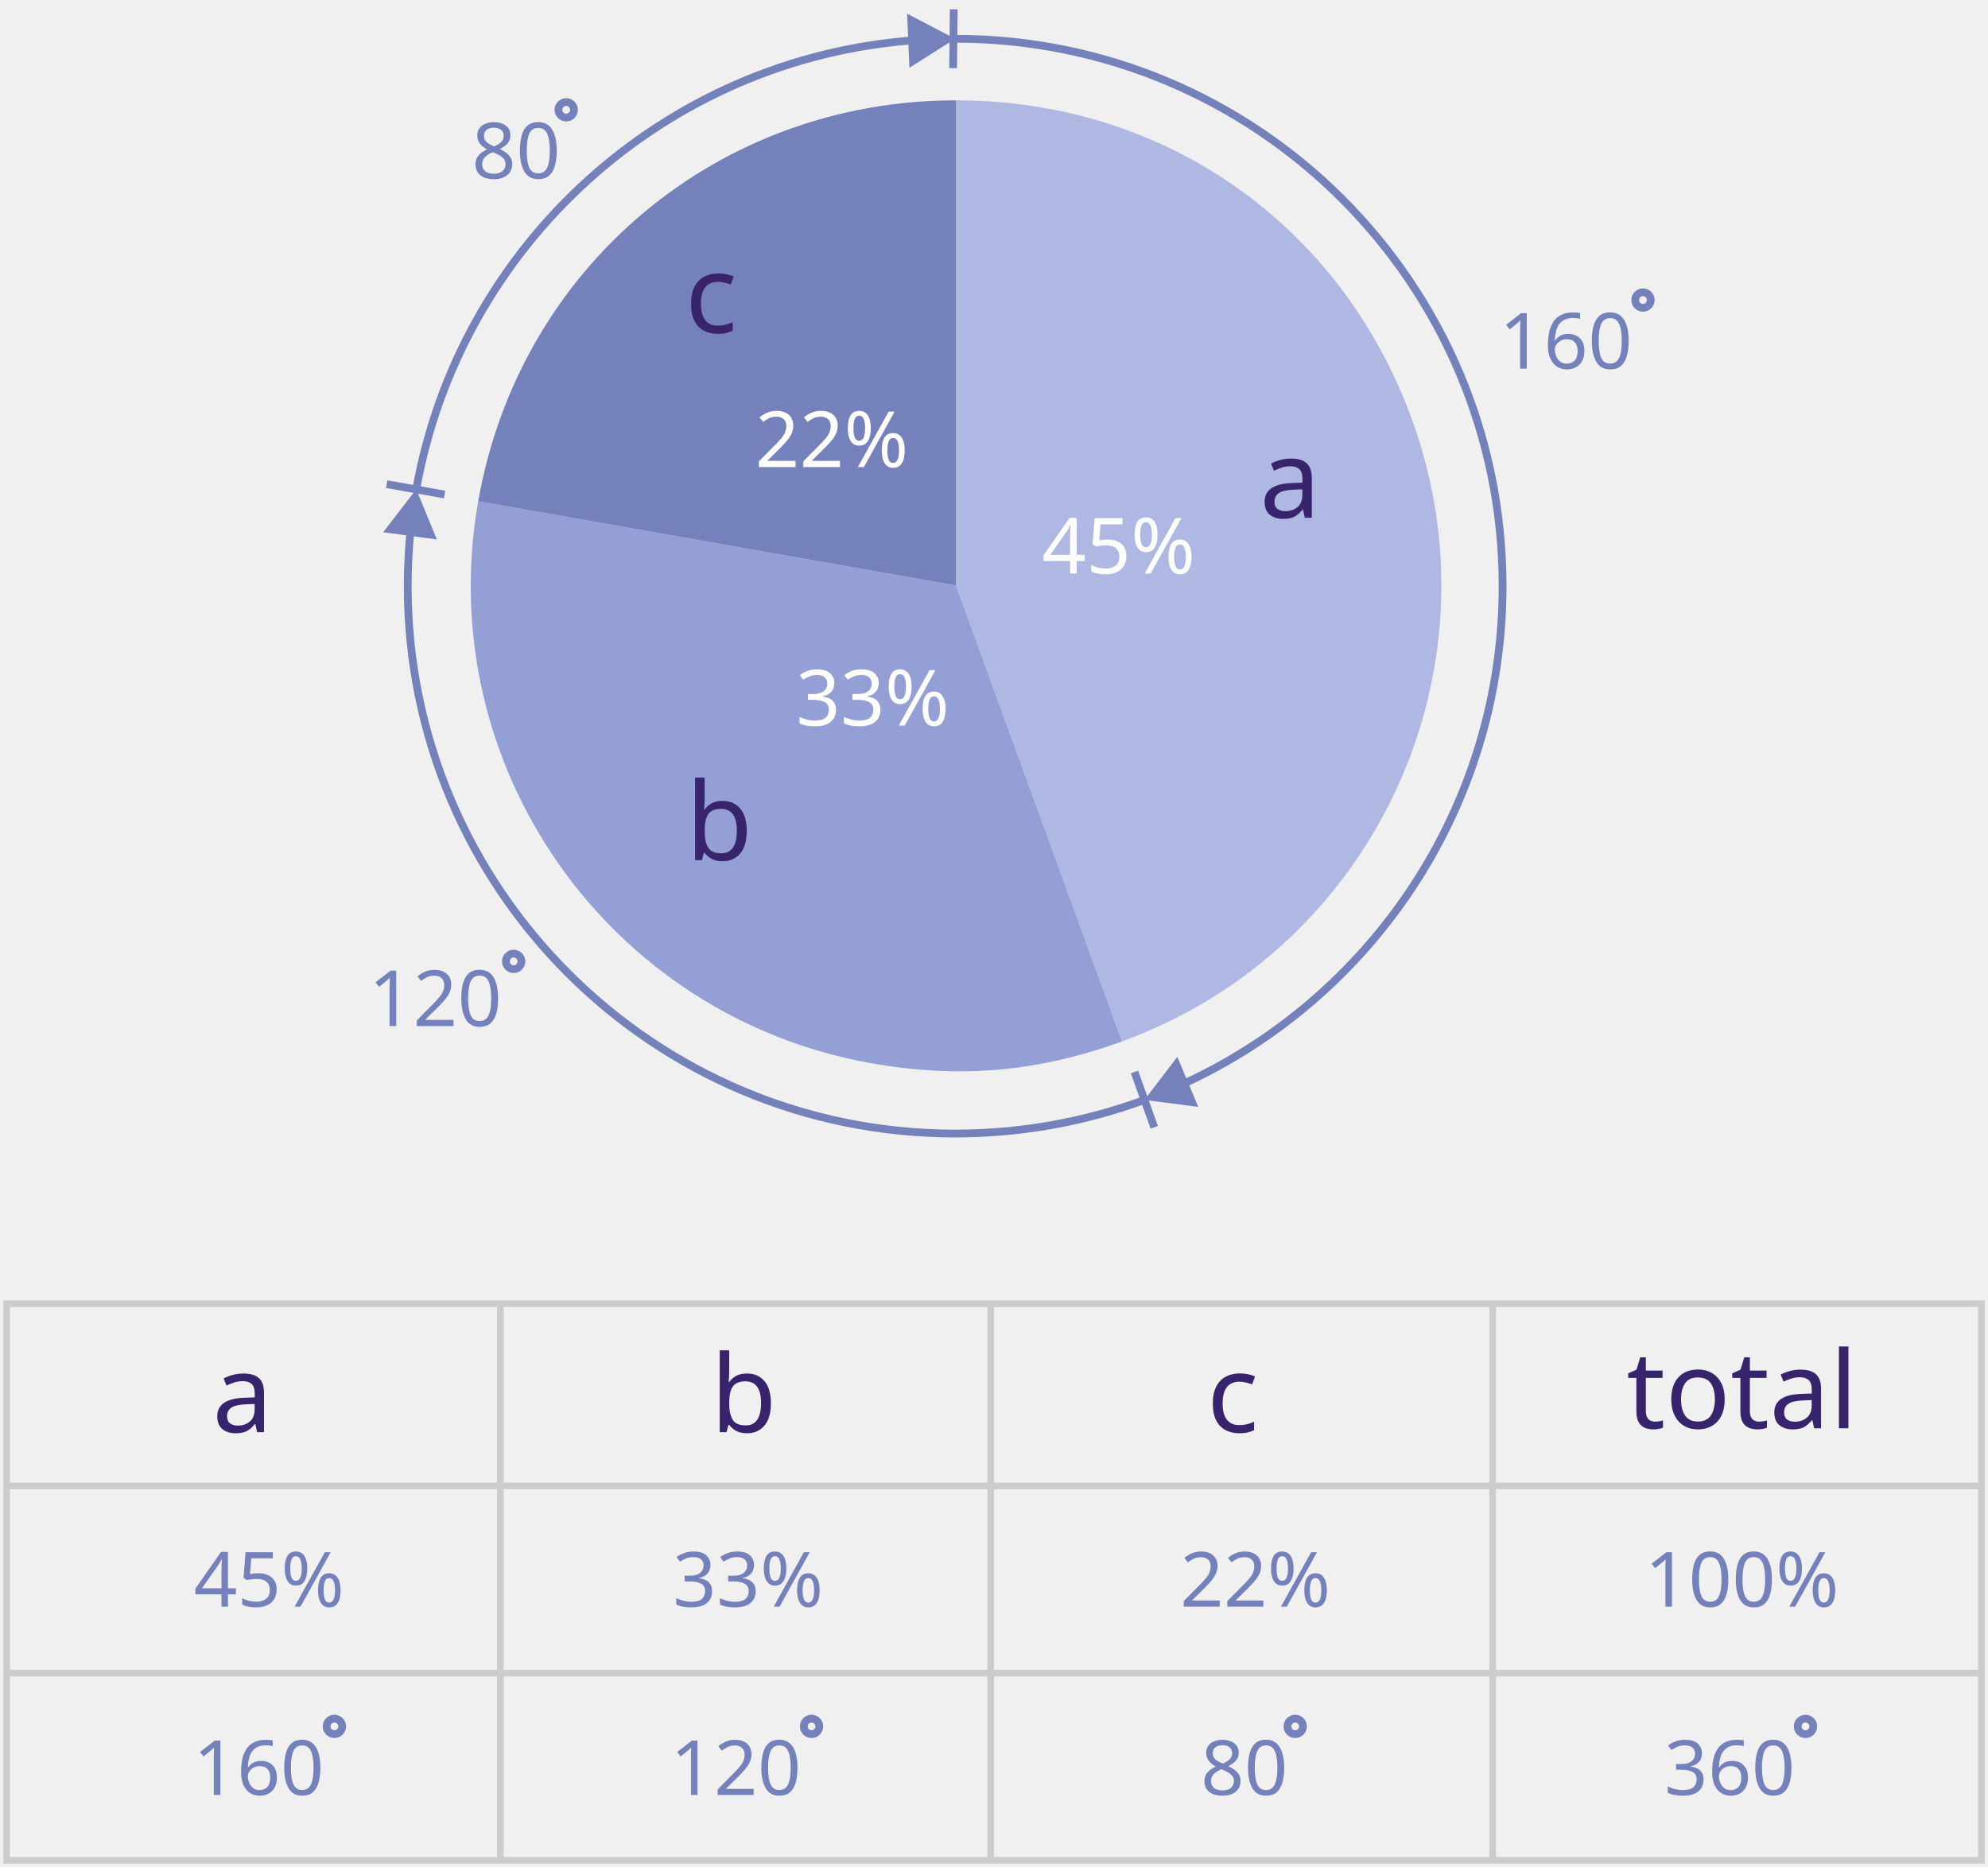
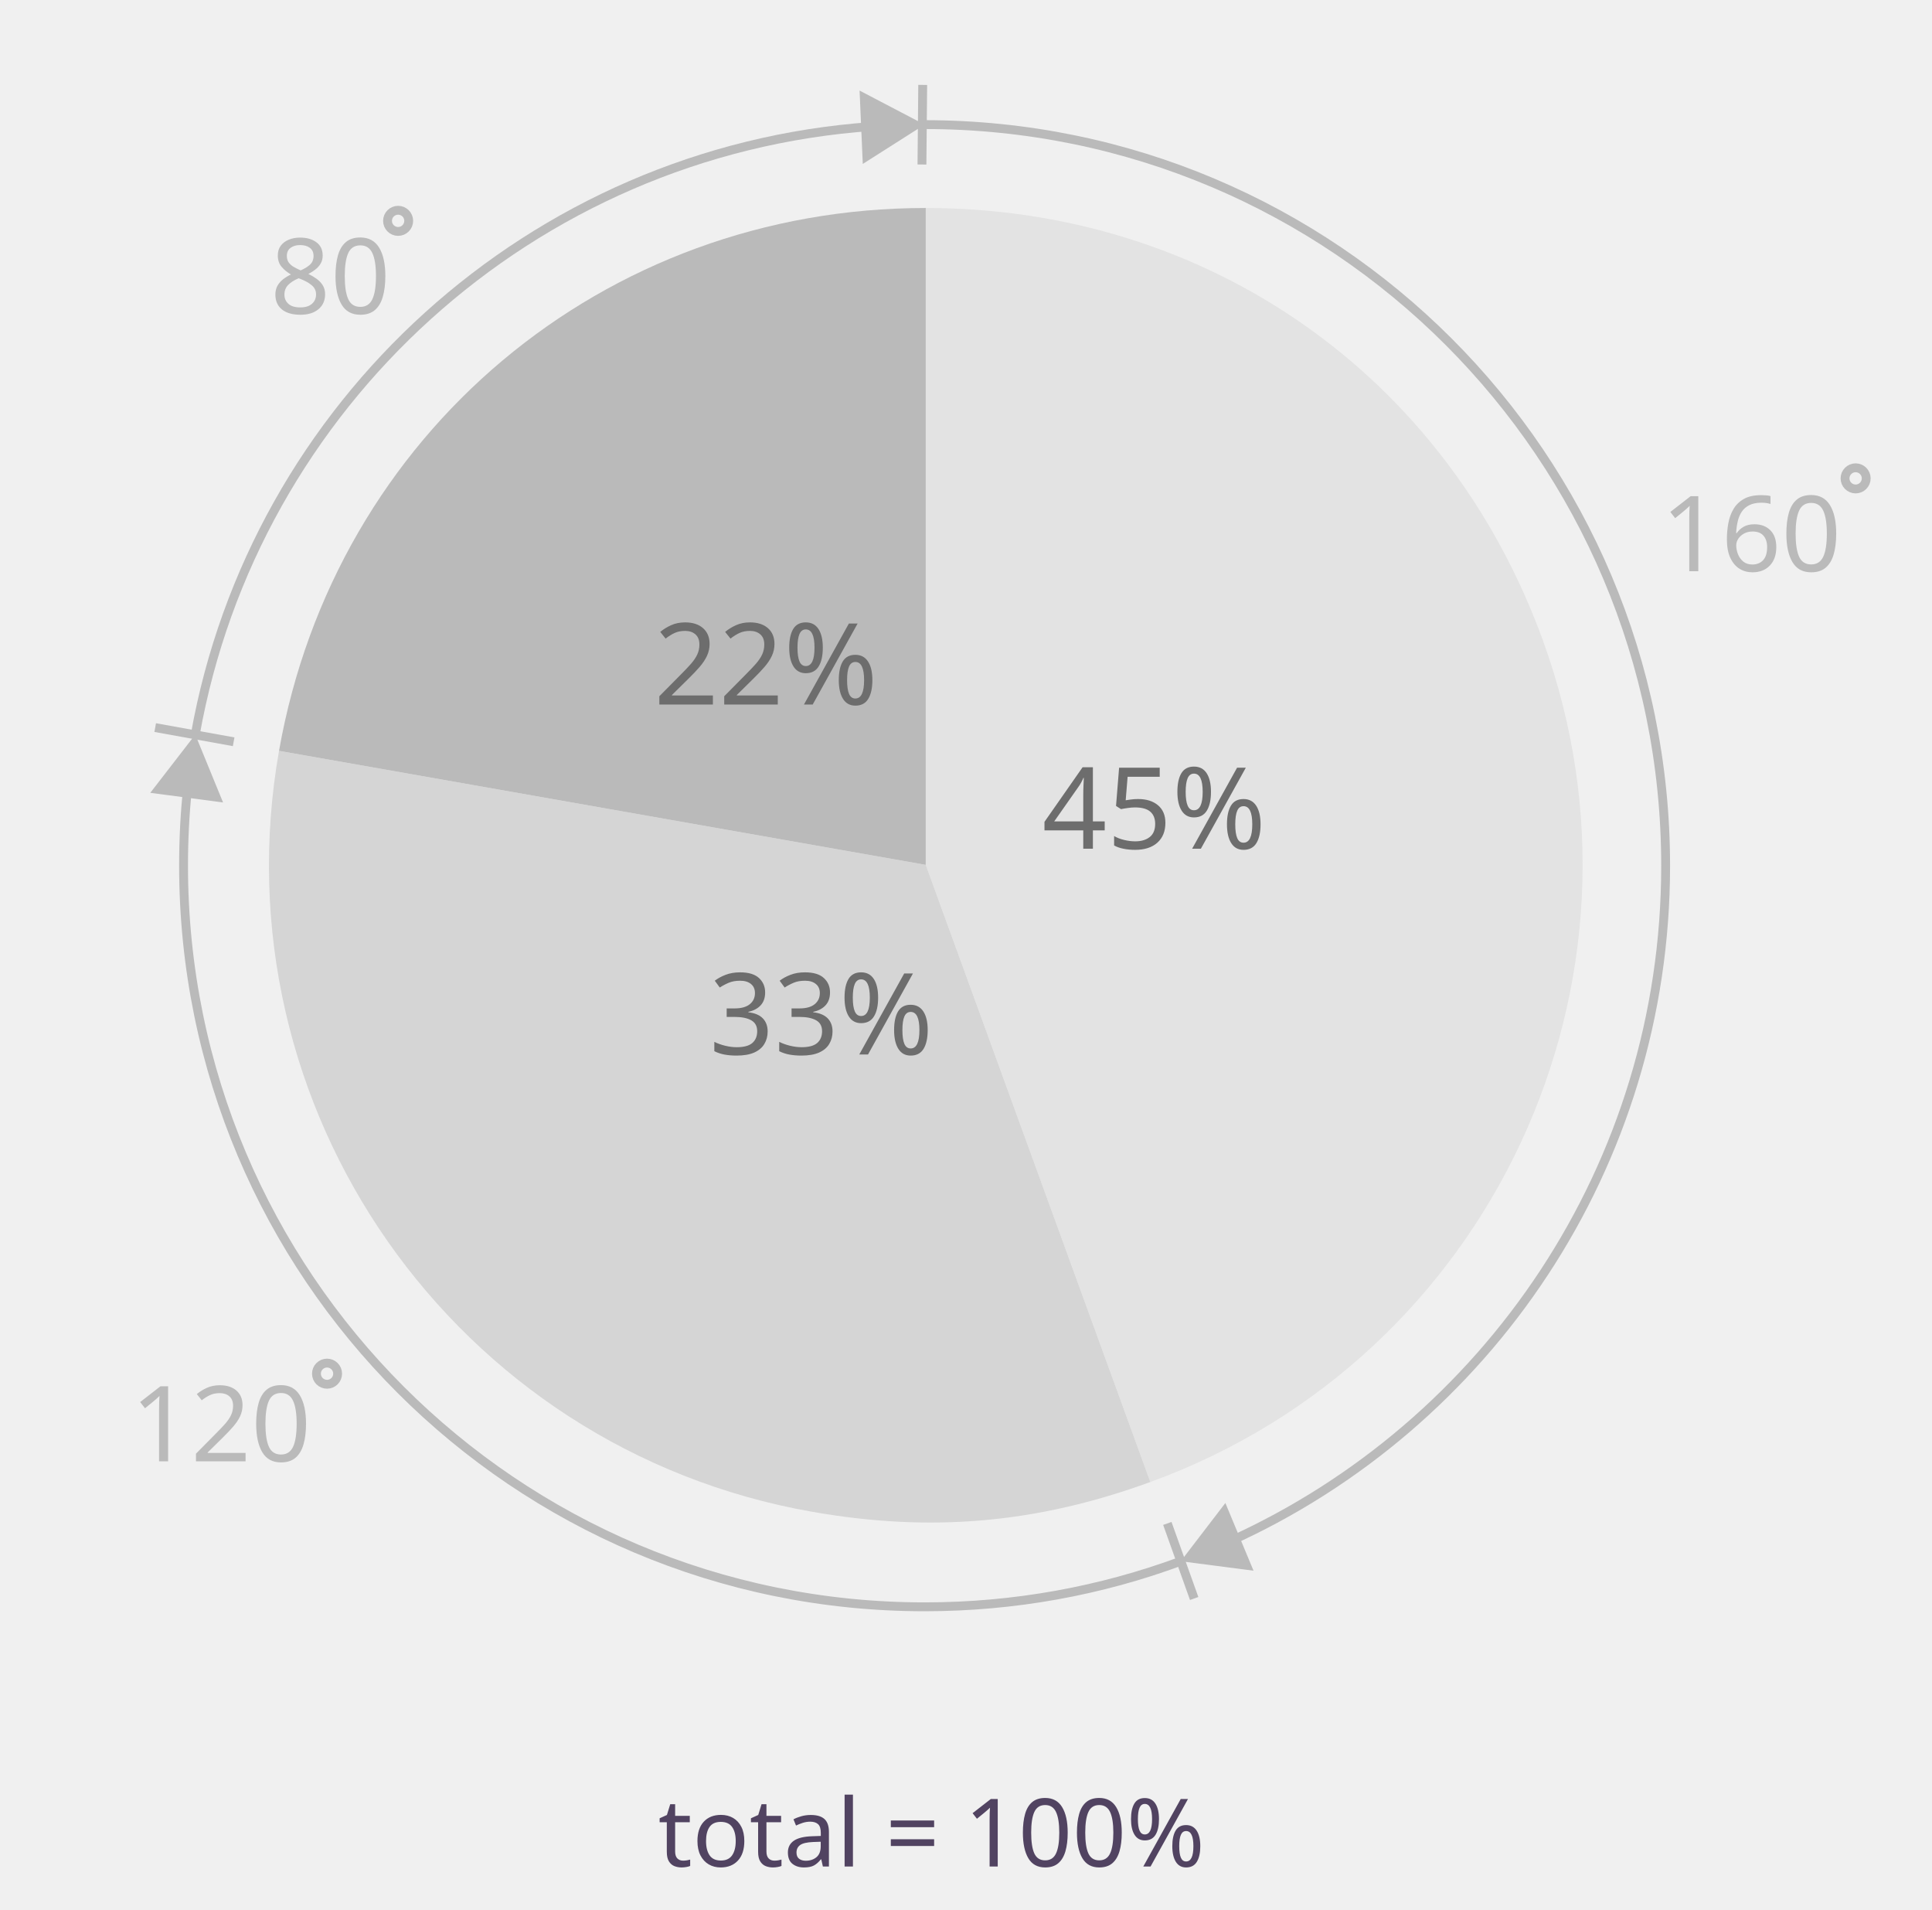
- <svg xmlns="http://www.w3.org/2000/svg" version="1.1" id="Layer_1" x="0px" y="0px" width="1200px" height="1127px" viewBox="0 0 1200 1127" enable-background="new 0 0 1200 1127" xml:space="preserve">
+ <svg xmlns="http://www.w3.org/2000/svg" version="1.1" id="Layer_1" x="0px" y="0px" viewBox="0 0 1022 1010" style="enable-background:new 0 0 1022 1010;" xml:space="preserve">
+   <style type="text/css">
+ 	.st0{fill:#E3E3E3;}
+ 	.st1{fill:#D5D5D5;}
+ 	.st2{fill:#BABABA;}
+ 	.st3{fill:#6D6D6D;}
+ 	.st4{font-family:'RobotoMono-Regular';}
+ 	.st5{font-size:60px;}
+ 	.st6{font-size:55.596px;}
+ 	.st7{fill:none;stroke:#BABABA;stroke-width:4.687;stroke-miterlimit:10;}
+ 	.st8{fill:none;stroke:#BABABA;stroke-width:4.687;stroke-miterlimit:10;}
+ 	.st9{fill:#514361;}
+ 	.st10{font-size:50px;}
+ </style>
  <g>
-     <line fill="none" stroke="#CCCCCC" stroke-width="4" stroke-miterlimit="10" x1="1197" y1="897" x2="4" y2="897" />
-     <line fill="none" stroke="#CCCCCC" stroke-width="4" stroke-miterlimit="10" x1="302" y1="787" x2="302" y2="1123" />
-     <line fill="none" stroke="#CCCCCC" stroke-width="4" stroke-miterlimit="10" x1="598" y1="787" x2="598" y2="1123" />
-     <line fill="none" stroke="#CCCCCC" stroke-width="4" stroke-miterlimit="10" x1="901" y1="787" x2="901" y2="1123" />
-     <line fill="none" stroke="#CCCCCC" stroke-width="4" stroke-miterlimit="10" x1="1197" y1="1010" x2="4" y2="1010" />
-     <rect x="4" y="787" fill="none" stroke="#CCCCCC" stroke-width="4" stroke-miterlimit="10" width="1192" height="336" />
+     <path class="st0" d="M489.7,457.4l118.8,326.4c180.3-65.6,273.3-265,207.6-445.3C765.2,198.5,638.8,110,489.7,110V457.4z" />
+     <path class="st1" d="M489.7,457.4l-342.1-60.3C114.3,586,240.5,766.2,429.4,799.5c62.9,11.1,119.1,6.2,179.1-15.7L489.7,457.4z" />
+     <path class="st2" d="M489.7,457.4V110c-170.4,0-312.5,119.3-342.1,287.1L489.7,457.4z" />
    <g>
-       <text transform="matrix(1 0 0 1 128.1592 864.5574)" fill="#37246D" font-family="'Roboto-Medium'" font-size="65px">a</text>
+       <text transform="matrix(1 0 0 1 345.9092 372.5992)" class="st3 st4 st5">22%</text>
    </g>
    <g>
-       <text transform="matrix(1 0 0 1 712.3311 969.8738)" fill="#7581BA" font-family="'Roboto-Medium'" font-size="46px">22%</text>
+       <text transform="matrix(1 0 0 1 375.1709 557.6793)" class="st3 st4 st5">33%</text>
    </g>
    <g>
-       <text transform="matrix(1 0 0 1 406.1631 969.8738)" fill="#7581BA" font-family="'Roboto-Medium'" font-size="46px">33%</text>
+       <text transform="matrix(1 0 0 1 551.248 448.8663)" class="st3 st4 st5">45%</text>
    </g>
    <g>
-       <text transform="matrix(1 0 0 1 116.9912 969.8738)" fill="#7581BA" font-family="'Roboto-Medium'" font-size="46px">45%</text>
+       <text transform="matrix(1 0 0 1 142.9566 165.9044)" class="st2 st4 st6">80</text>
    </g>
    <g>
-       <text transform="matrix(1 0 0 1 992.8857 969.8738)" fill="#7581BA" font-family="'Roboto-Medium'" font-size="46px">100%</text>
+       <text transform="matrix(1 0 0 1 69.1978 772.8639)" class="st2 st4 st6">120</text>
    </g>
    <g>
-       <text transform="matrix(1 0 0 1 428.9131 864.5554)" fill="#37246D" font-family="'Roboto-Medium'" font-size="65px">b</text>
-     </g>
-     <g>
-       <text transform="matrix(1 0 0 1 728.5107 864.5535)" fill="#37246D" font-family="'Roboto-Medium'" font-size="65px">c</text>
-     </g>
-     <g>
-       <text transform="matrix(1 0 0 1 981.7725 862.2117)" fill="#37246D" font-family="'Roboto-Medium'" font-size="65px">total</text>
-     </g>
-     <g>
-       <text transform="matrix(1 0 0 1 724.7764 1083.552)" fill="#7581BA" font-family="'Roboto-Medium'" font-size="46px">80</text>
-     </g>
-     <circle fill="none" stroke="#7581BA" stroke-width="4.687" stroke-miterlimit="10" cx="781.826" cy="1042.157" r="4.687" />
-     <g>
-       <text transform="matrix(1 0 0 1 404.6943 1083.552)" fill="#7581BA" font-family="'Roboto-Medium'" font-size="46px">120</text>
-     </g>
-     <circle fill="none" stroke="#7581BA" stroke-width="4.687" stroke-miterlimit="10" cx="489.865" cy="1042.157" r="4.687" />
-     <g>
-       <text transform="matrix(1 0 0 1 116.6787 1083.552)" fill="#7581BA" font-family="'Roboto-Medium'" font-size="46px">160</text>
-     </g>
-     <circle fill="none" stroke="#7581BA" stroke-width="4.687" stroke-miterlimit="10" cx="201.849" cy="1042.157" r="4.687" />
-     <g>
-       <text transform="matrix(1 0 0 1 1004.649 1083.552)" fill="#7581BA" font-family="'Roboto-Medium'" font-size="46px">360</text>
-     </g>
-     <circle fill="none" stroke="#7581BA" stroke-width="4.687" stroke-miterlimit="10" cx="1089.82" cy="1042.157" r="4.687" />
-     <path fill="#AFB8E3" d="M577.082,353.454l100.172,275.219c151.999-55.323,230.371-223.392,175.048-375.391   C809.316,135.179,702.766,60.572,577.082,60.572V353.454z" />
-     <path fill="#939FD5" d="M577.082,353.454L288.65,302.596c-28.088,159.297,78.277,311.203,237.574,339.291   c53.046,9.353,100.414,5.209,151.03-13.213L577.082,353.454z" />
-     <path fill="#7581BA" d="M577.082,353.454V60.572c-143.638,0-263.49,100.568-288.433,242.024L577.082,353.454z" />
-     <g>
-       <text transform="matrix(1 0 0 1 760.3281 312.5847)" fill="#37246D" font-family="'Roboto-Medium'" font-size="65.62px">a</text>
-     </g>
-     <g>
-       <text transform="matrix(1 0 0 1 455.8281 281.95)" fill="#FFFFFF" font-family="'Roboto-Medium'" font-size="46.871px">22%</text>
-     </g>
-     <g>
-       <text transform="matrix(1 0 0 1 480.498 437.9851)" fill="#FFFFFF" font-family="'Roboto-Medium'" font-size="46.871px">33%</text>
-     </g>
-     <g>
-       <text transform="matrix(1 0 0 1 628.9434 346.2488)" fill="#FFFFFF" font-family="'Roboto-Medium'" font-size="46.871px">45%</text>
-     </g>
-     <g>
-       <text transform="matrix(1 0 0 1 284.7246 107.6922)" fill="#7581BA" font-family="'Roboto-Medium'" font-size="46.871px">80</text>
-     </g>
-     <g>
-       <text transform="matrix(1 0 0 1 222.541 619.4011)" fill="#7581BA" font-family="'Roboto-Medium'" font-size="46.871px">120</text>
-     </g>
-     <g>
-       <text transform="matrix(1 0 0 1 904.959 222.5281)" fill="#7581BA" font-family="'Roboto-Medium'" font-size="46.871px">160</text>
-     </g>
-     <g>
-       <text transform="matrix(1 0 0 1 413.9883 519.241)" fill="#37246D" font-family="'Roboto-Medium'" font-size="65.62px">b</text>
-     </g>
-     <g>
-       <text transform="matrix(1 0 0 1 413.5352 200.8933)" fill="#37246D" font-family="'Roboto-Medium'" font-size="65.62px">c</text>
+       <text transform="matrix(1 0 0 1 878.6426 302.1163)" class="st2 st4 st6">160</text>
    </g>
    <g>
      <g>
-         <path fill="none" stroke="#7581BA" stroke-width="4.687" stroke-miterlimit="10" d="M576.554,23.39     c182.499,0,330.444,147.945,330.444,330.444c0,133.997-79.757,249.366-194.388,301.224" />
+         <path class="st7" d="M489.1,65.9c216.5,0,392,175.5,392,392c0,158.9-94.6,295.8-230.6,357.3" />
        <g>
-           <polygon fill="#7581BA" points="710.664,637.974 690.824,663.987 723.271,668.167     " />
+           <polygon class="st2" points="648.2,794.9 624.6,825.7 663.1,830.7     " />
        </g>
      </g>
    </g>
    <g>
      <g>
-         <path fill="none" stroke="#7581BA" stroke-width="4.687" stroke-miterlimit="10" d="M690.824,663.987     c-35.61,13.124-74.103,20.291-114.27,20.291c-182.499,0-330.444-147.945-330.444-330.444c0-11.866,0.625-23.587,1.845-35.13" />
+         <path class="st7" d="M624.6,825.7c-42.2,15.6-87.9,24.1-135.5,24.1c-216.5,0-392-175.5-392-392c0-14.1,0.7-28,2.2-41.7" />
        <g>
-           <polygon fill="#7581BA" points="263.686,325.658 251.261,295.394 231.261,321.283     " />
+           <polygon class="st2" points="118,424.4 103.3,388.5 79.5,419.3     " />
        </g>
      </g>
    </g>
    <g>
      <g>
-         <path fill="none" stroke="#7581BA" stroke-width="4.687" stroke-miterlimit="10" d="M251.261,295.394     c26.25-147.099,149.835-260.489,301.76-271.178" />
+         <path class="st7" d="M103.3,388.5C134.4,214.1,281,79.6,461.2,66.9" />
        <g>
-           <polygon fill="#7581BA" points="548.941,40.936 576.554,23.39 547.555,8.246     " />
+           <polygon class="st2" points="456.4,86.7 489.1,65.9 454.7,47.9     " />
        </g>
      </g>
    </g>
-     <circle fill="none" stroke="#7581BA" stroke-width="4.687" stroke-miterlimit="10" cx="341.773" cy="66.298" r="4.687" />
-     <circle fill="none" stroke="#7581BA" stroke-width="4.687" stroke-miterlimit="10" cx="991.74" cy="181.133" r="4.687" />
-     <circle fill="none" stroke="#7581BA" stroke-width="4.687" stroke-miterlimit="10" cx="310.055" cy="580.351" r="4.687" />
-     <line fill="none" stroke="#7581BA" stroke-width="4.687" stroke-miterlimit="10" x1="268.368" y1="298.53" x2="233.431" y2="292.261" />
-     <line fill="none" stroke="#7581BA" stroke-width="4.687" stroke-miterlimit="10" x1="575.331" y1="41.136" x2="575.709" y2="5.644" />
-     <line fill="none" stroke="#7581BA" stroke-width="4.687" stroke-miterlimit="10" x1="696.736" y1="680.526" x2="684.798" y2="647.099" />
+     <circle class="st8" cx="210.6" cy="116.8" r="5.6" />
+     <circle class="st8" cx="981.6" cy="253" r="5.6" />
+     <circle class="st8" cx="173" cy="726.5" r="5.6" />
+     <line class="st8" x1="123.6" y1="392.3" x2="82.1" y2="384.8" />
+     <line class="st8" x1="487.7" y1="87" x2="488.1" y2="44.9" />
+     <line class="st8" x1="631.7" y1="845.4" x2="617.5" y2="805.7" />
+   </g>
+   <g>
+     <g>
+       <text transform="matrix(1 0 0 1 348.1378 987.1381)" class="st9 st4 st10">total = 100%</text>
+     </g>
  </g>
</svg>
